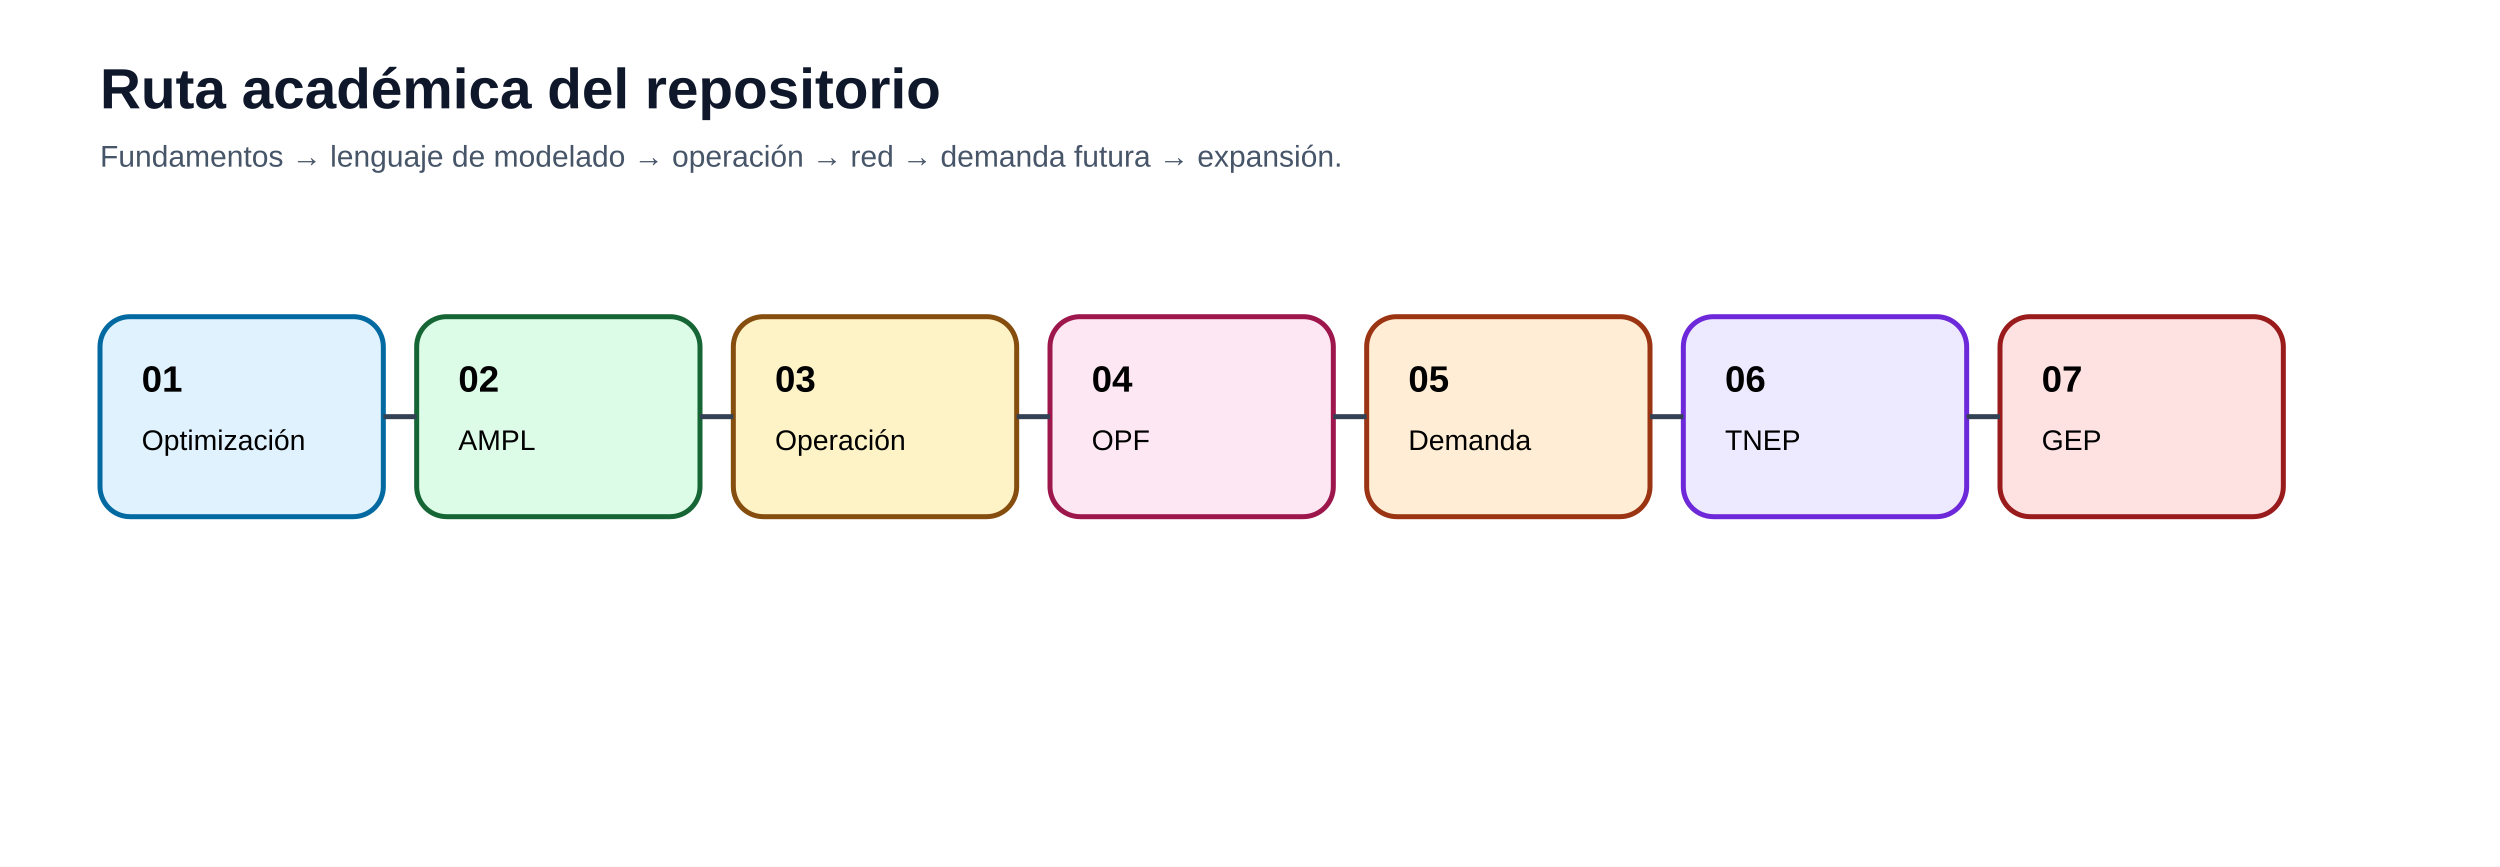
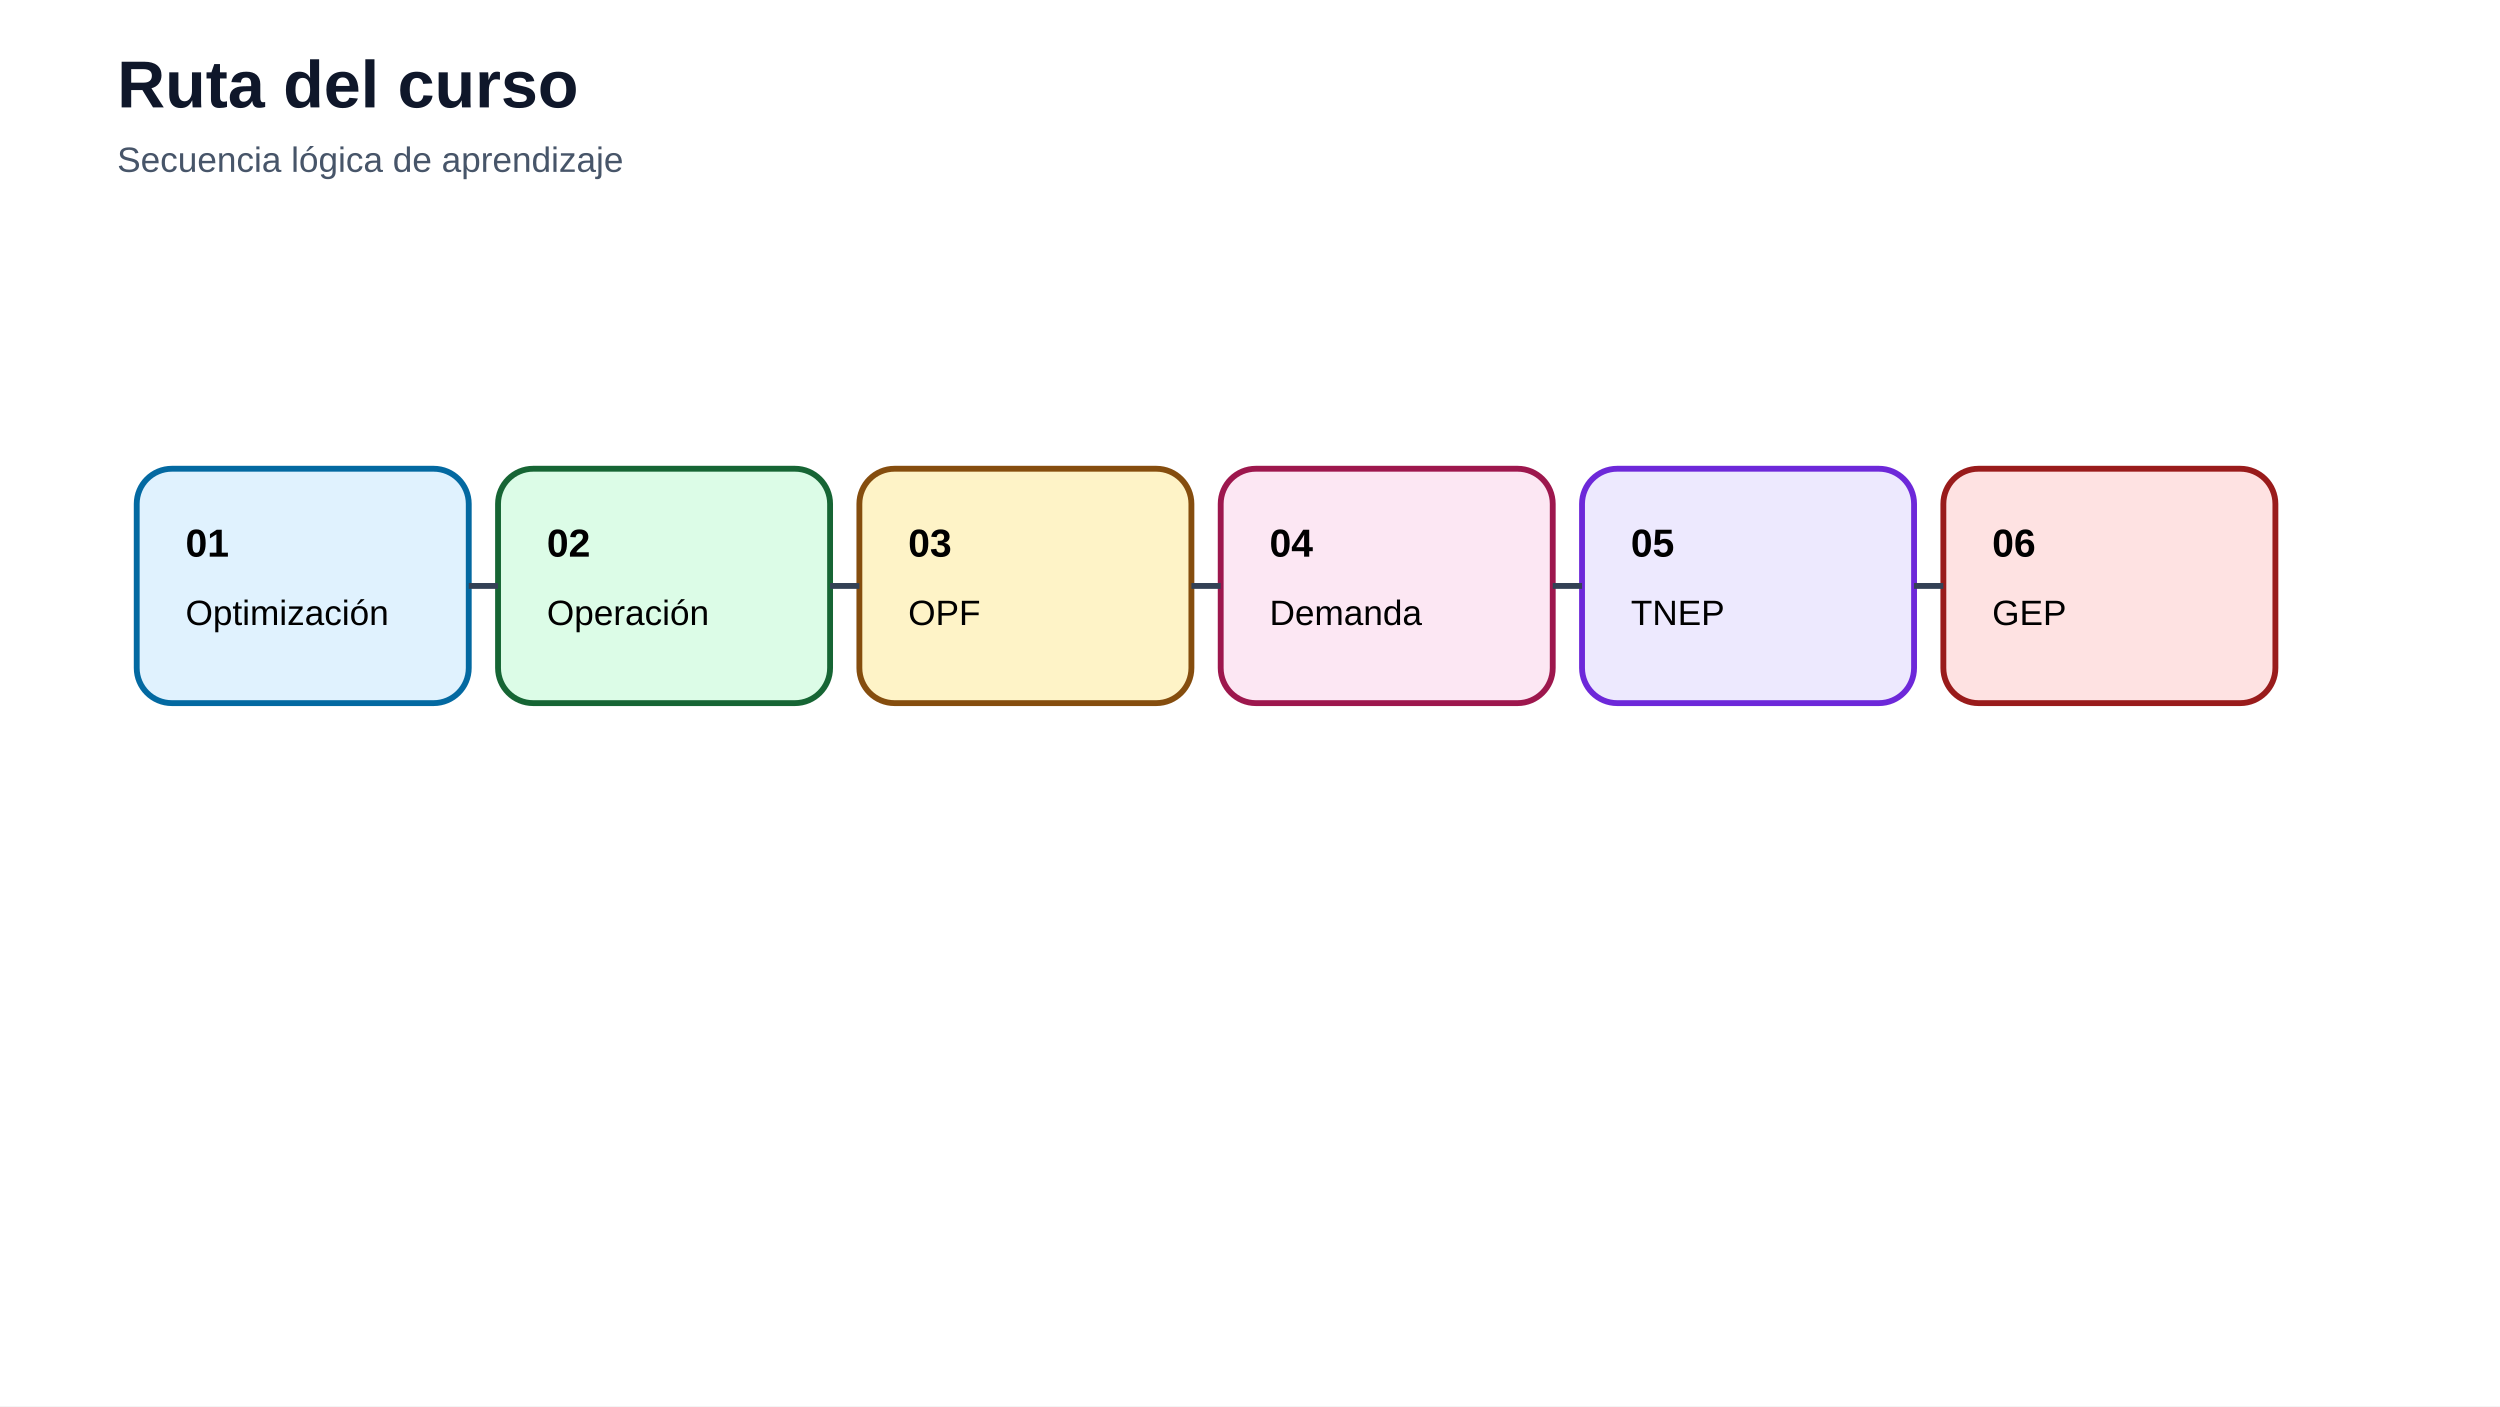
- <svg xmlns="http://www.w3.org/2000/svg" width="1500" height="520" viewBox="0 0 1500 520">
-   <rect width="1500" height="520" fill="#ffffff" />
-   <text x="60" y="65" font-family="Arial" font-size="34" font-weight="bold" fill="#0f172a">Ruta académica del repositorio</text>
-   <text x="60" y="100" font-family="Arial" font-size="18" fill="#475569">Fundamentos → lenguaje de modelado → operación → red → demanda futura → expansión.</text>
+ <svg xmlns="http://www.w3.org/2000/svg" width="1280" height="720" viewBox="0 0 1280 720">
+   <rect width="100%" height="100%" fill="#ffffff" />
+   <text x="60" y="55" font-family="Arial" font-size="34" font-weight="bold" fill="#0f172a">Ruta del curso</text>
+   <text x="60" y="88" font-family="Arial" font-size="18" fill="#475569">Secuencia lógica de aprendizaje</text>
  <g font-family="Arial">
-     <rect x="60" y="190" width="170" height="120" rx="18" fill="#e0f2fe" stroke="#0369a1" stroke-width="3" />
-     <text x="85" y="235" font-size="22" font-weight="bold">01</text>
-     <text x="85" y="270" font-size="17">Optimización</text>
-     <rect x="250" y="190" width="170" height="120" rx="18" fill="#dcfce7" stroke="#166534" stroke-width="3" />
-     <text x="275" y="235" font-size="22" font-weight="bold">02</text>
-     <text x="275" y="270" font-size="17">AMPL</text>
-     <rect x="440" y="190" width="170" height="120" rx="18" fill="#fef3c7" stroke="#854d0e" stroke-width="3" />
-     <text x="465" y="235" font-size="22" font-weight="bold">03</text>
-     <text x="465" y="270" font-size="17">Operación</text>
-     <rect x="630" y="190" width="170" height="120" rx="18" fill="#fce7f3" stroke="#9d174d" stroke-width="3" />
-     <text x="655" y="235" font-size="22" font-weight="bold">04</text>
-     <text x="655" y="270" font-size="17">OPF</text>
-     <rect x="820" y="190" width="170" height="120" rx="18" fill="#ffedd5" stroke="#9a3412" stroke-width="3" />
-     <text x="845" y="235" font-size="22" font-weight="bold">05</text>
-     <text x="845" y="270" font-size="17">Demanda</text>
-     <rect x="1010" y="190" width="170" height="120" rx="18" fill="#ede9fe" stroke="#6d28d9" stroke-width="3" />
-     <text x="1035" y="235" font-size="22" font-weight="bold">06</text>
-     <text x="1035" y="270" font-size="17">TNEP</text>
-     <rect x="1200" y="190" width="170" height="120" rx="18" fill="#fee2e2" stroke="#991b1b" stroke-width="3" />
-     <text x="1225" y="235" font-size="22" font-weight="bold">07</text>
-     <text x="1225" y="270" font-size="17">GEP</text>
-     <g stroke="#334155" stroke-width="3">
-       <line x1="230" y1="250" x2="250" y2="250" />
-       <line x1="420" y1="250" x2="440" y2="250" />
-       <line x1="610" y1="250" x2="630" y2="250" />
-       <line x1="800" y1="250" x2="820" y2="250" />
-       <line x1="990" y1="250" x2="1010" y2="250" />
-       <line x1="1180" y1="250" x2="1200" y2="250" />
-     </g>
+     <rect x="70" y="240" width="170" height="120" rx="18" fill="#e0f2fe" stroke="#0369a1" stroke-width="3" />
+     <text x="95" y="285" font-size="20" font-weight="bold">01</text>
+     <text x="95" y="320" font-size="18">Optimización</text>
+     <rect x="255" y="240" width="170" height="120" rx="18" fill="#dcfce7" stroke="#166534" stroke-width="3" />
+     <text x="280" y="285" font-size="20" font-weight="bold">02</text>
+     <text x="280" y="320" font-size="18">Operación</text>
+     <rect x="440" y="240" width="170" height="120" rx="18" fill="#fef3c7" stroke="#854d0e" stroke-width="3" />
+     <text x="465" y="285" font-size="20" font-weight="bold">03</text>
+     <text x="465" y="320" font-size="18">OPF</text>
+     <rect x="625" y="240" width="170" height="120" rx="18" fill="#fce7f3" stroke="#9d174d" stroke-width="3" />
+     <text x="650" y="285" font-size="20" font-weight="bold">04</text>
+     <text x="650" y="320" font-size="18">Demanda</text>
+     <rect x="810" y="240" width="170" height="120" rx="18" fill="#ede9fe" stroke="#6d28d9" stroke-width="3" />
+     <text x="835" y="285" font-size="20" font-weight="bold">05</text>
+     <text x="835" y="320" font-size="18">TNEP</text>
+     <rect x="995" y="240" width="170" height="120" rx="18" fill="#fee2e2" stroke="#991b1b" stroke-width="3" />
+     <text x="1020" y="285" font-size="20" font-weight="bold">06</text>
+     <text x="1020" y="320" font-size="18">GEP</text>
+     <line x1="240" y1="300" x2="255" y2="300" stroke="#334155" stroke-width="3" />
+     <line x1="425" y1="300" x2="440" y2="300" stroke="#334155" stroke-width="3" />
+     <line x1="610" y1="300" x2="625" y2="300" stroke="#334155" stroke-width="3" />
+     <line x1="795" y1="300" x2="810" y2="300" stroke="#334155" stroke-width="3" />
+     <line x1="980" y1="300" x2="995" y2="300" stroke="#334155" stroke-width="3" />
  </g>
</svg>
